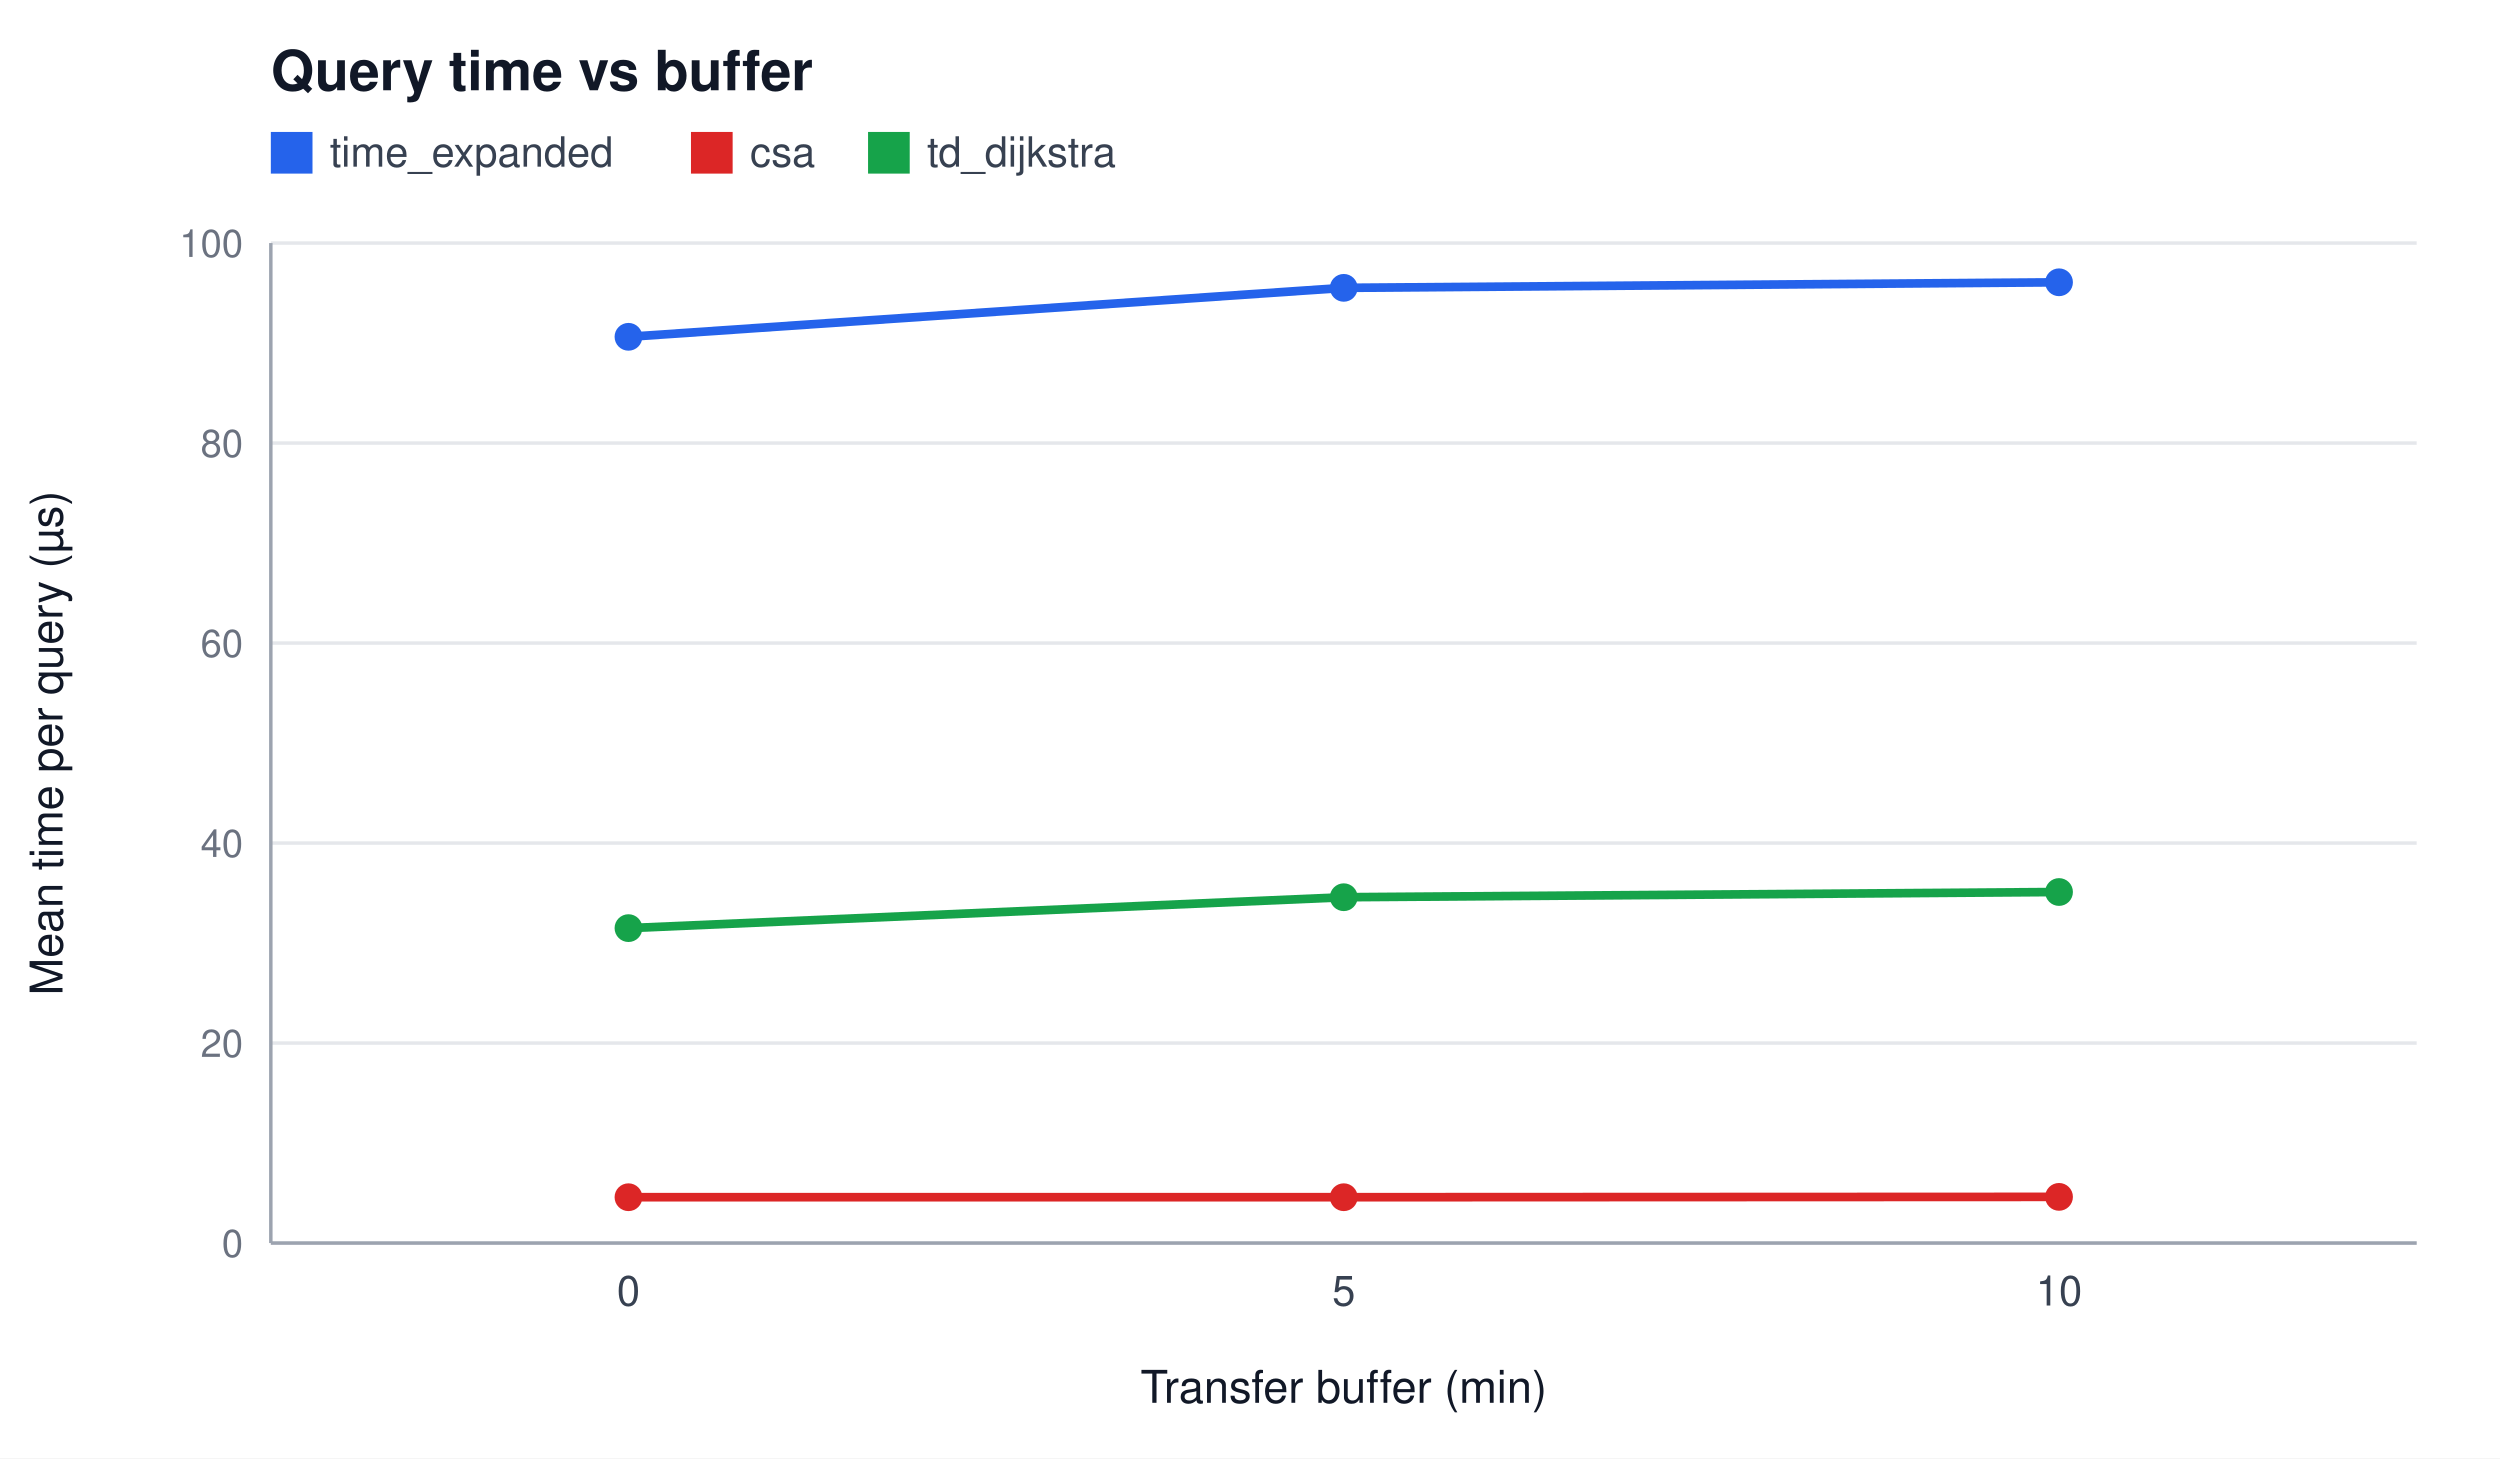
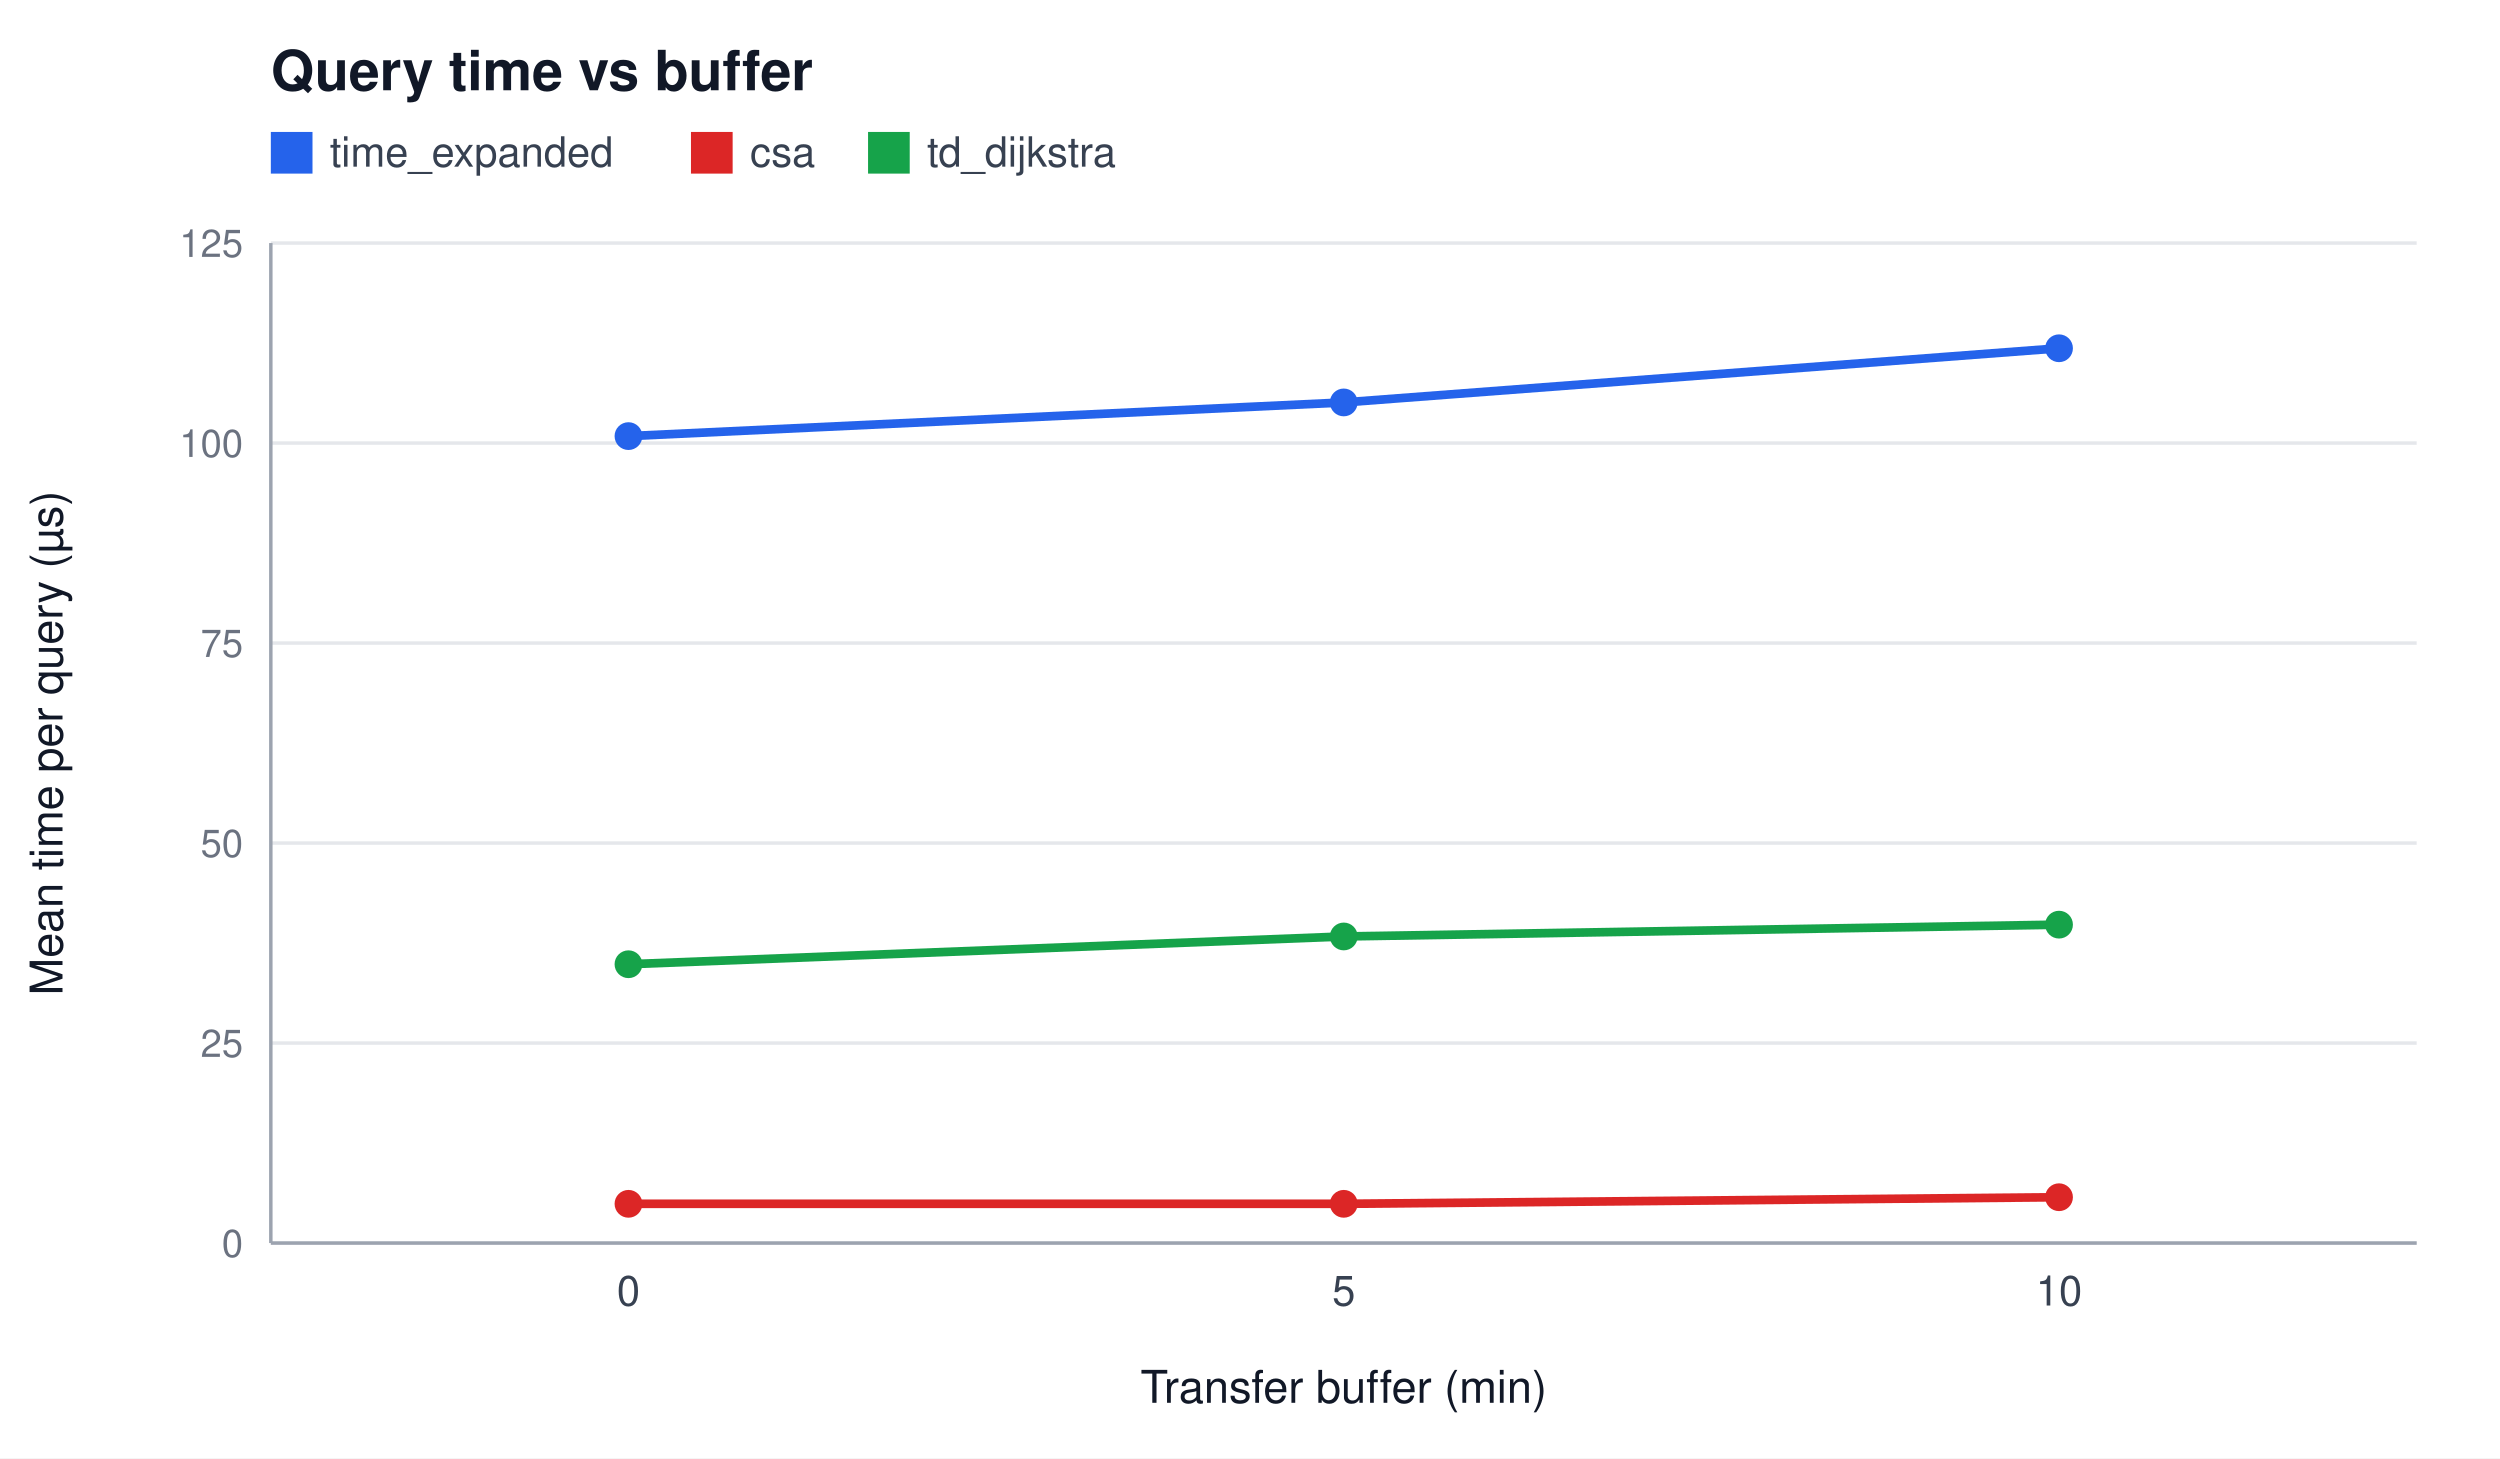
<svg xmlns="http://www.w3.org/2000/svg" width="720" height="420" viewBox="0 0 720 420" font-family="Helvetica, Arial, sans-serif">
  <rect width="100%" height="100%" fill="#ffffff" />
  <text x="78" y="26" font-size="16" font-weight="bold" fill="#111827">Query time vs buffer</text>
  <rect x="78.0" y="38" width="12" height="12" fill="#2563eb" />
  <text x="95.0" y="48" font-size="12" fill="#374151">time_expanded</text>
  <rect x="199.0" y="38" width="12" height="12" fill="#dc2626" />
  <text x="216.0" y="48" font-size="12" fill="#374151">csa</text>
  <rect x="250.0" y="38" width="12" height="12" fill="#16a34a" />
  <text x="267.0" y="48" font-size="12" fill="#374151">td_dijkstra</text>
  <line x1="78" x2="696" y1="358.0" y2="358.0" stroke="#e5e7eb" />
  <text x="70" y="362.0" text-anchor="end" font-size="11" fill="#6b7280">0</text>
  <line x1="78" x2="696" y1="300.4" y2="300.4" stroke="#e5e7eb" />
-   <text x="70" y="304.4" text-anchor="end" font-size="11" fill="#6b7280">20</text>
+   <text x="70" y="304.4" text-anchor="end" font-size="11" fill="#6b7280">25</text>
  <line x1="78" x2="696" y1="242.8" y2="242.8" stroke="#e5e7eb" />
-   <text x="70" y="246.8" text-anchor="end" font-size="11" fill="#6b7280">40</text>
+   <text x="70" y="246.8" text-anchor="end" font-size="11" fill="#6b7280">50</text>
  <line x1="78" x2="696" y1="185.2" y2="185.2" stroke="#e5e7eb" />
-   <text x="70" y="189.2" text-anchor="end" font-size="11" fill="#6b7280">60</text>
+   <text x="70" y="189.2" text-anchor="end" font-size="11" fill="#6b7280">75</text>
  <line x1="78" x2="696" y1="127.6" y2="127.6" stroke="#e5e7eb" />
-   <text x="70" y="131.6" text-anchor="end" font-size="11" fill="#6b7280">80</text>
+   <text x="70" y="131.6" text-anchor="end" font-size="11" fill="#6b7280">100</text>
  <line x1="78" x2="696" y1="70.0" y2="70.0" stroke="#e5e7eb" />
-   <text x="70" y="74.0" text-anchor="end" font-size="11" fill="#6b7280">100</text>
+   <text x="70" y="74.0" text-anchor="end" font-size="11" fill="#6b7280">125</text>
  <line x1="78" x2="78" y1="70" y2="358" stroke="#9ca3af" />
  <line x1="78" x2="696" y1="358" y2="358" stroke="#9ca3af" />
  <text x="181.0" y="376" text-anchor="middle" font-size="12" fill="#374151">0</text>
  <text x="387.0" y="376" text-anchor="middle" font-size="12" fill="#374151">5</text>
  <text x="593.0" y="376" text-anchor="middle" font-size="12" fill="#374151">10</text>
  <text x="387" y="404" text-anchor="middle" font-size="13" fill="#111827">Transfer buffer (min)</text>
  <text transform="translate(18,214) rotate(-90)" text-anchor="middle" font-size="13" fill="#111827">Mean time per query (µs)</text>
-   <path d="M181.0,97.0 L387.0,82.9 L593.0,81.3" fill="none" stroke="#2563eb" stroke-width="2.5" />
-   <circle cx="181.0" cy="97.0" r="4" fill="#2563eb" />
-   <circle cx="387.0" cy="82.9" r="4" fill="#2563eb" />
-   <circle cx="593.0" cy="81.3" r="4" fill="#2563eb" />
-   <path d="M181.0,344.8 L387.0,344.8 L593.0,344.7" fill="none" stroke="#dc2626" stroke-width="2.5" />
-   <circle cx="181.0" cy="344.8" r="4" fill="#dc2626" />
-   <circle cx="387.0" cy="344.8" r="4" fill="#dc2626" />
-   <circle cx="593.0" cy="344.7" r="4" fill="#dc2626" />
-   <path d="M181.0,267.3 L387.0,258.4 L593.0,256.9" fill="none" stroke="#16a34a" stroke-width="2.5" />
-   <circle cx="181.0" cy="267.3" r="4" fill="#16a34a" />
-   <circle cx="387.0" cy="258.4" r="4" fill="#16a34a" />
-   <circle cx="593.0" cy="256.9" r="4" fill="#16a34a" />
+   <path d="M181.0,125.6 L387.0,115.9 L593.0,100.3" fill="none" stroke="#2563eb" stroke-width="2.5" />
+   <circle cx="181.0" cy="125.6" r="4" fill="#2563eb" />
+   <circle cx="387.0" cy="115.9" r="4" fill="#2563eb" />
+   <circle cx="593.0" cy="100.3" r="4" fill="#2563eb" />
+   <path d="M181.0,346.7 L387.0,346.7 L593.0,344.8" fill="none" stroke="#dc2626" stroke-width="2.5" />
+   <circle cx="181.0" cy="346.7" r="4" fill="#dc2626" />
+   <circle cx="387.0" cy="346.7" r="4" fill="#dc2626" />
+   <circle cx="593.0" cy="344.8" r="4" fill="#dc2626" />
+   <path d="M181.0,277.7 L387.0,269.7 L593.0,266.3" fill="none" stroke="#16a34a" stroke-width="2.5" />
+   <circle cx="181.0" cy="277.7" r="4" fill="#16a34a" />
+   <circle cx="387.0" cy="269.7" r="4" fill="#16a34a" />
+   <circle cx="593.0" cy="266.3" r="4" fill="#16a34a" />
</svg>
